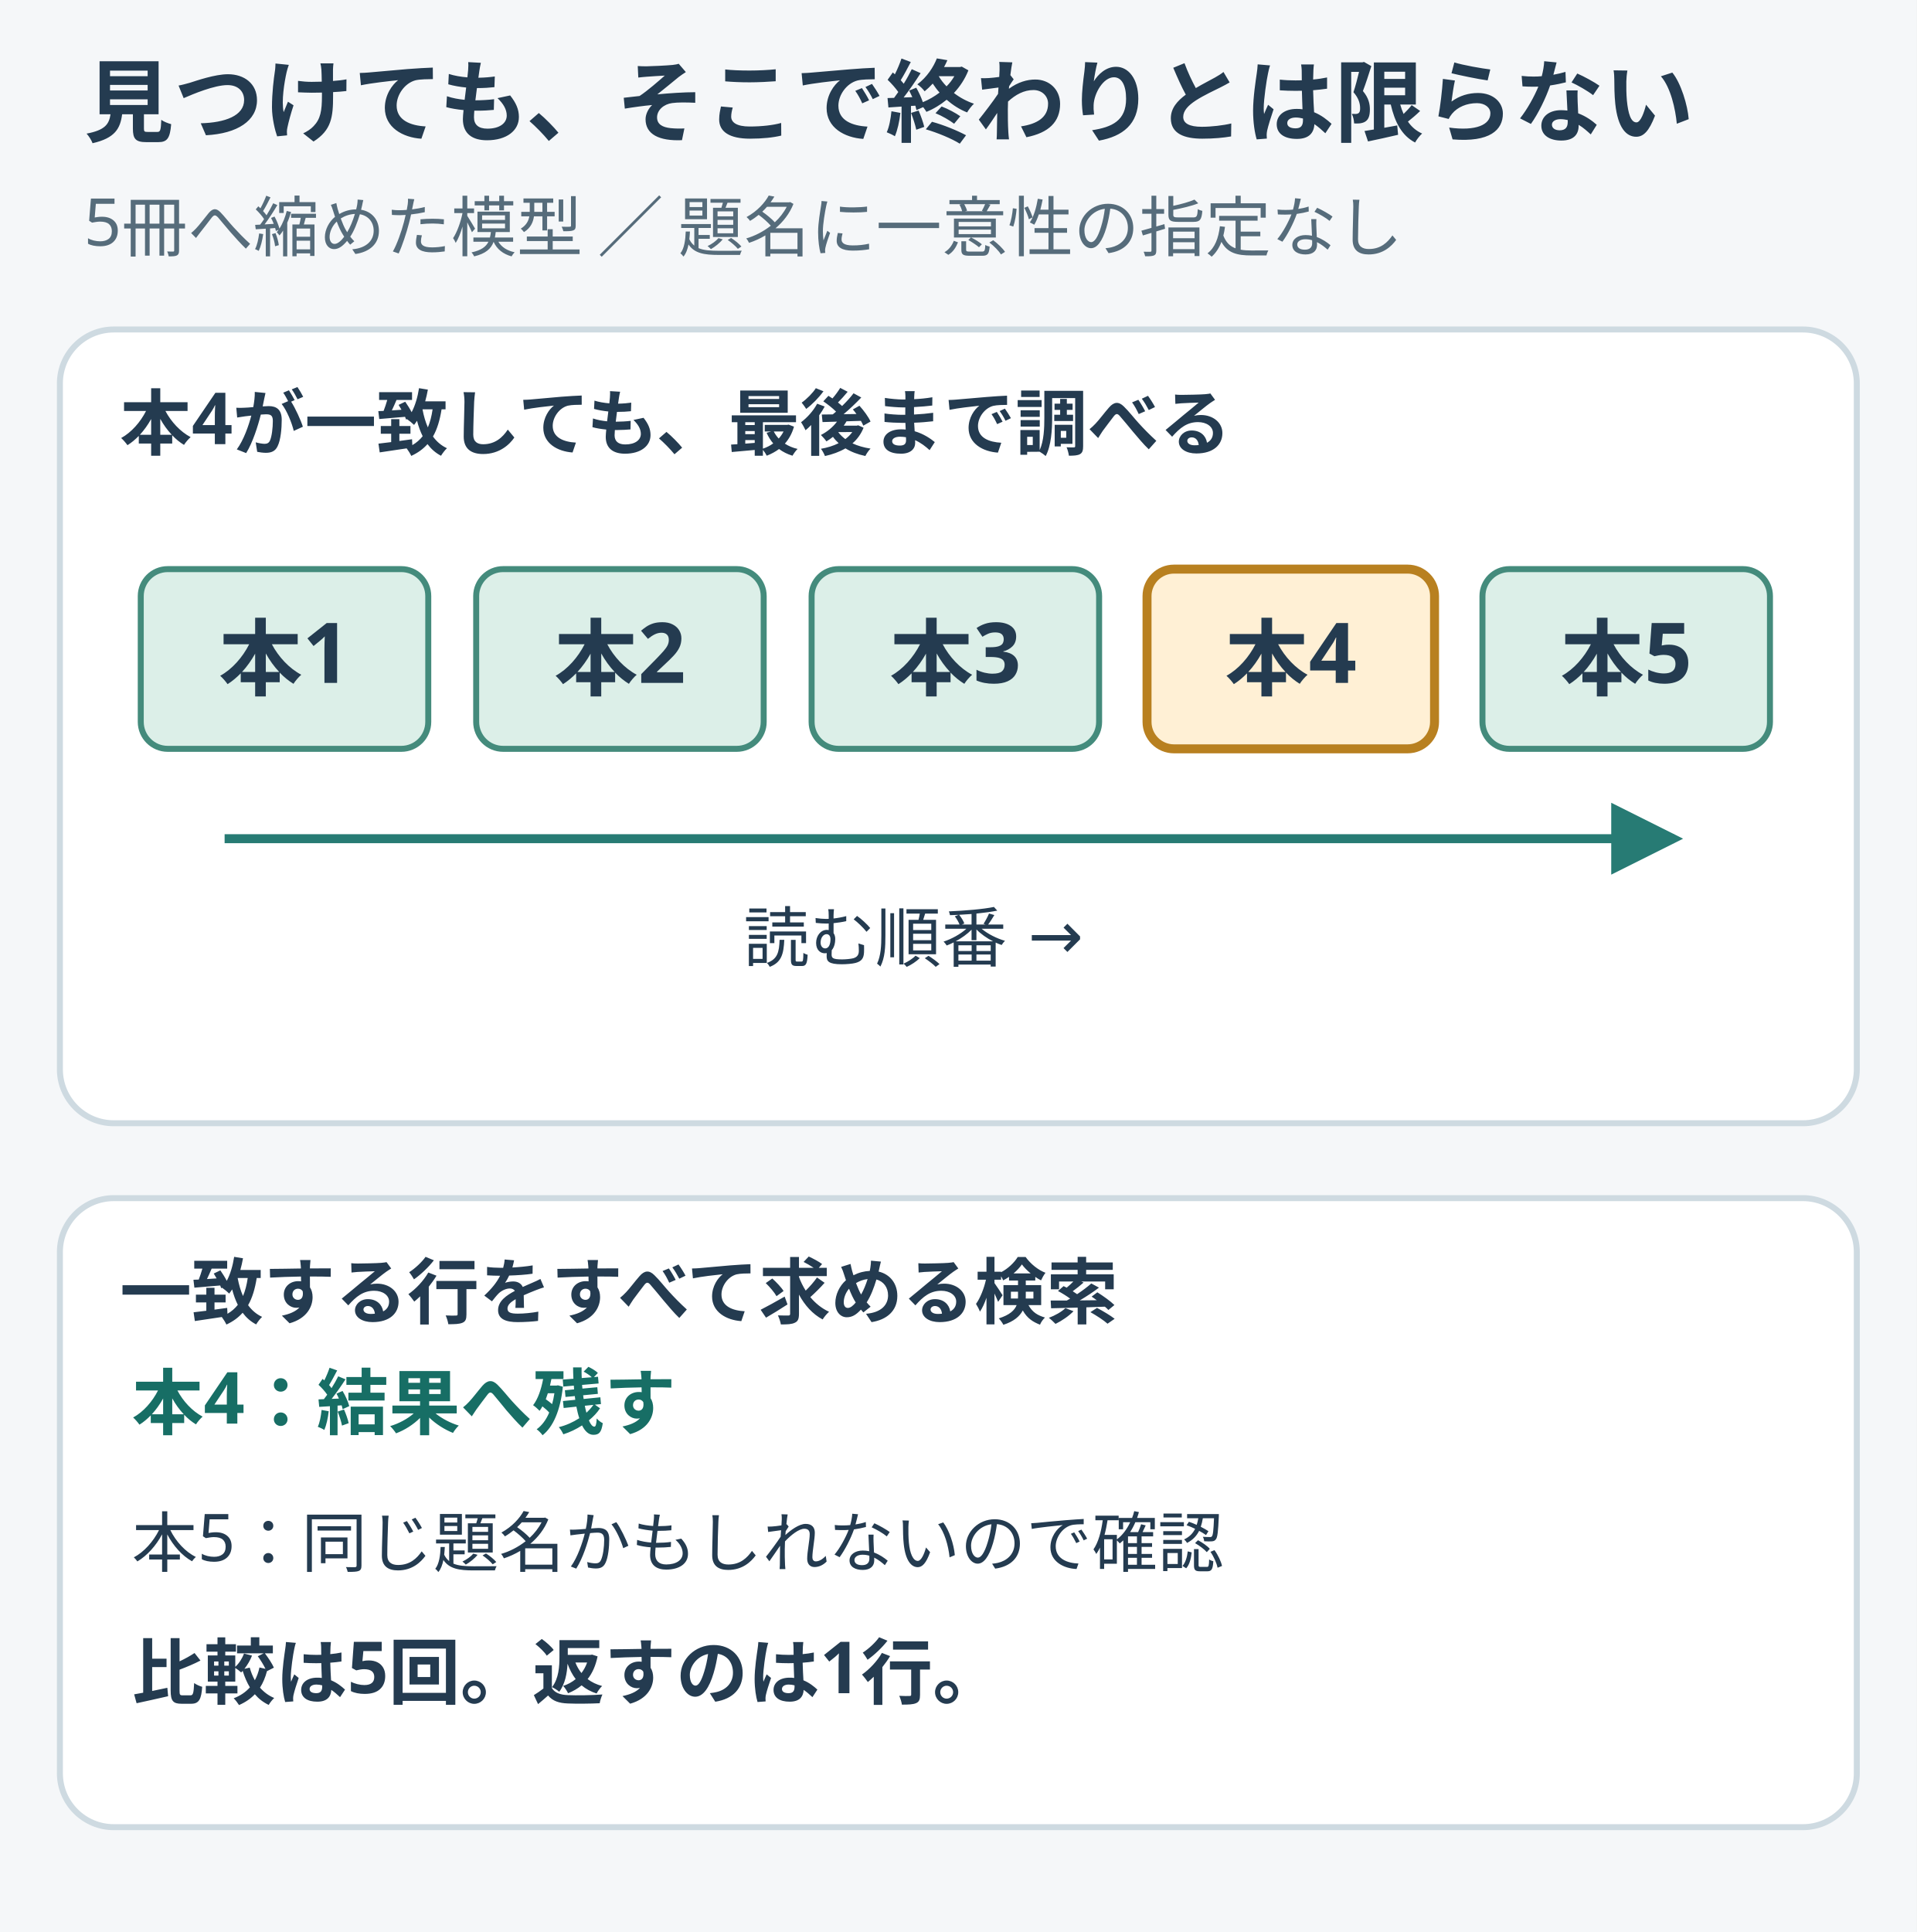
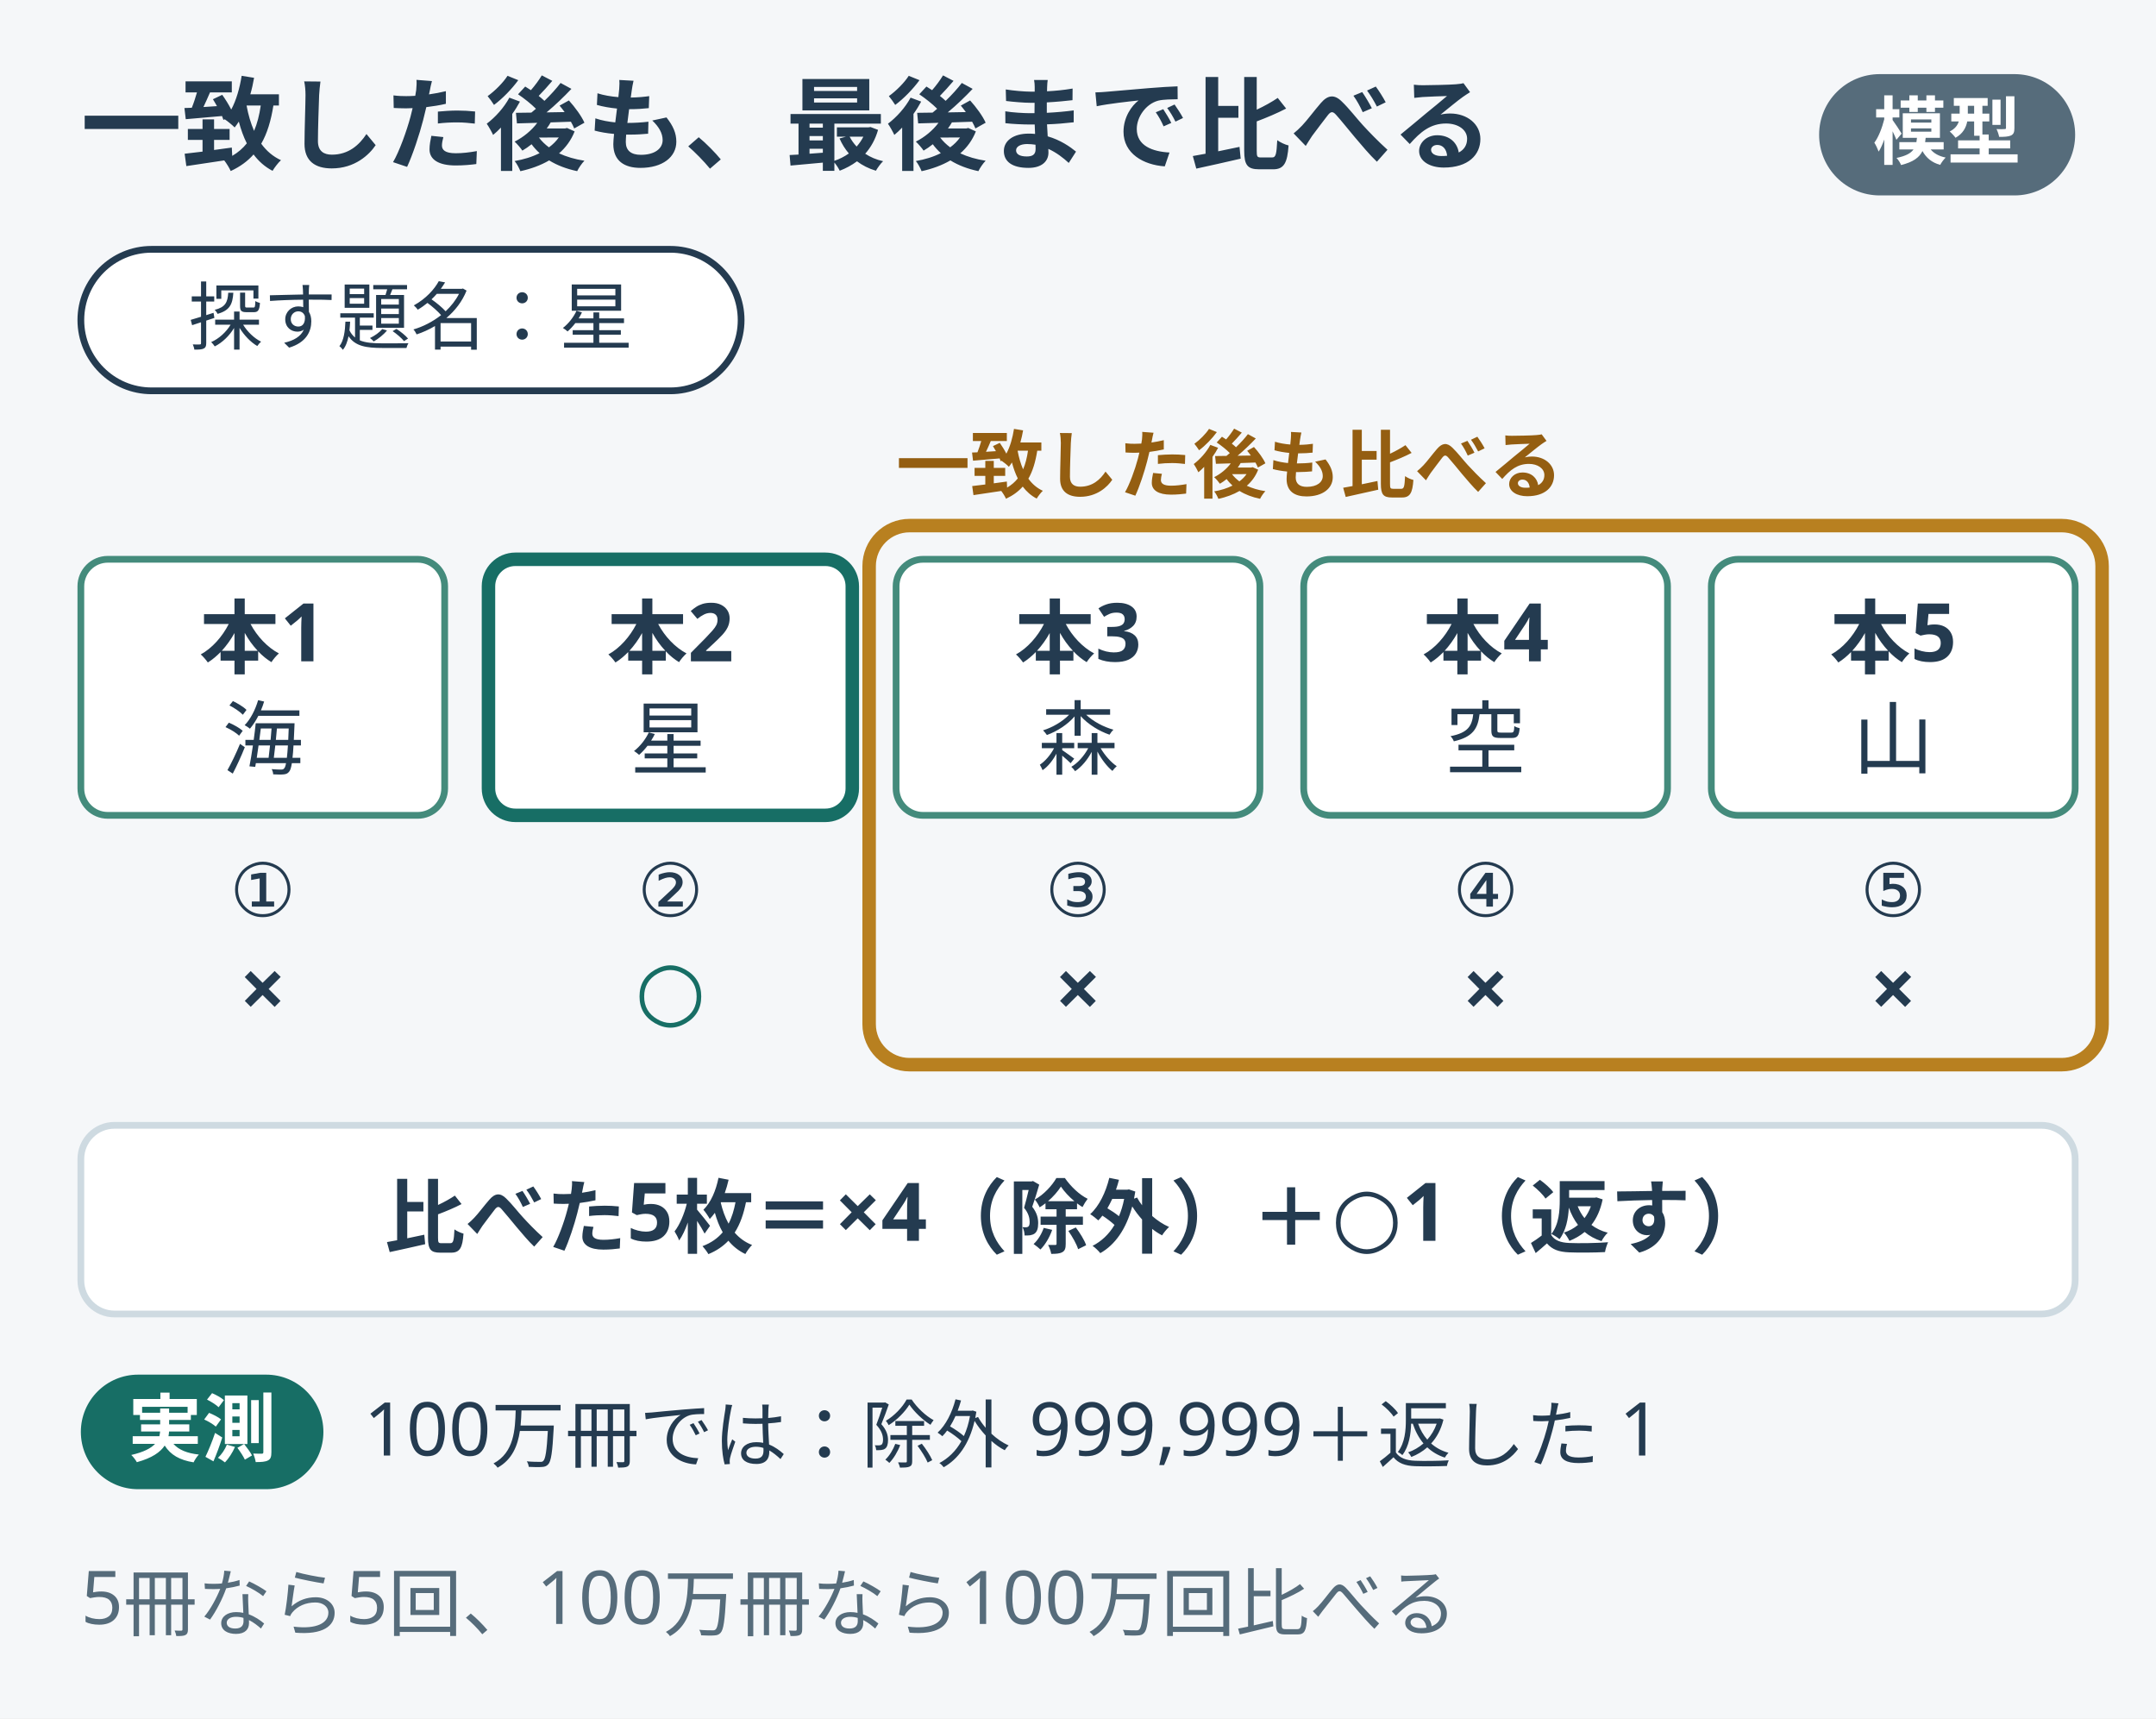
- <svg xmlns="http://www.w3.org/2000/svg" width="640" height="645" viewBox="0 0 640 645" role="img" aria-labelledby="title description">
+ <svg xmlns="http://www.w3.org/2000/svg" width="640" height="510" viewBox="0 0 640 510" role="img" aria-labelledby="title">
  <defs>
-     <marker id="a" markerWidth="8" markerHeight="8" refX="7" refY="4" orient="auto">
-       <path d="M0 0L8 4L0 8" fill="#277b74" />
+     <marker id="flow" markerWidth="10" markerHeight="10" refX="9" refY="5" orient="auto">
+       <path d="M0 0L10 5L0 10z" fill="#277b74" />
+     </marker>
+     <marker id="req" markerWidth="10" markerHeight="10" refX="9" refY="5" orient="auto">
+       <path d="M0 0L10 5L0 10" fill="none" stroke="#945e11" stroke-width="2" />
+     </marker>
+     <marker id="ref" markerWidth="9" markerHeight="9" refX="8" refY="4.5" orient="auto">
+       <path d="M0 0L9 4.5L0 9z" fill="#7d93a3" />
    </marker>
  </defs>
  <style>
- text{font-family:"Hiragino Sans","Noto Sans JP",sans-serif;font-size:24px;fill:#243b50} .title{font-size:30px;font-weight:700} .bold{font-weight:700} .small{font-size:22px} .muted{fill:#566c7b;font-size:22px} .value{font-size:28px;font-weight:700} .teal{fill:#176e65;font-weight:700} .orange{fill:#945e11;font-weight:700}
- .panel{fill:#fff;stroke:#cedae1;stroke-width:2} .box{fill:#ecf2f8;stroke:#a7bdcc;stroke-width:2} .memory{fill:#eaf6f1;stroke:#6d9f94;stroke-width:2} .card{fill:#dcefe8;stroke:#448b7c;stroke-width:2} .hot{fill:#fff0d5;stroke:#b88020;stroke-width:3} .paper{fill:#fff;stroke:#b2c5cc;stroke-width:1.5} .ghost{fill:#f5f7f9;stroke:#b5c2cc;stroke-width:2;stroke-dasharray:6 5} .edge{fill:none;stroke:#92a7b5;stroke-width:2.5} .arrow{fill:none;stroke:#277b74;stroke-width:3;marker-end:url(#a)}
- </style>
-   <rect width="640" height="645" fill="#f5f7f9" />
-   <text x="28" y="45" class="title" text-anchor="start">見つけても、そこで終わりとは限らない</text>
-   <text x="28" y="82" class="muted" text-anchor="start">5冊へ縮めた模型 ／ 題名に一意性の指定なし</text>
-   <g id="diagram">
-     <rect x="20" y="110" width="600" height="265" rx="18" class="panel" />
-     <text x="40" y="150" class="bold" text-anchor="start">本4が一致しても、最後まで調べる</text>
-     <rect x="47" y="190" width="96" height="60" rx="9" class="card" />
-     <text x="95.0" y="230.0" class="value" text-anchor="middle">本1</text>
-     <rect x="159" y="190" width="96" height="60" rx="9" class="card" />
-     <text x="207.0" y="230.0" class="value" text-anchor="middle">本2</text>
-     <rect x="271" y="190" width="96" height="60" rx="9" class="card" />
-     <text x="319.0" y="230.0" class="value" text-anchor="middle">本3</text>
-     <rect x="383" y="190" width="96" height="60" rx="9" class="hot" />
-     <text x="431.0" y="230.0" class="value" text-anchor="middle">本4</text>
-     <rect x="495" y="190" width="96" height="60" rx="9" class="card" />
-     <text x="543.0" y="230.0" class="value" text-anchor="middle">本5</text>
-     <path d="M75 280 L559 280" class="arrow" />
-     <text x="305" y="321" class="small" text-anchor="middle">読む順番 →</text>
-     <rect x="20" y="400" width="600" height="210" rx="18" class="panel" />
-     <text x="40" y="440" class="bold" text-anchor="start">一致する行をすべて求める検索</text>
-     <text x="44" y="477" class="teal" text-anchor="start">本4：結果へ残す</text>
-     <text x="44" y="523" class="small" text-anchor="start">本5：同じ題名かもしれないので確認</text>
-     <text x="44" y="567" class="bold" text-anchor="start">比較は5回。返すのは1行。</text>
+ text{font-family:"Hiragino Sans","Noto Sans JP",sans-serif;font-size:24px;fill:#243b50}
+ .h{font-size:30px;font-weight:700}.b{font-weight:700}.s{font-size:22px}.m{font-size:22px;fill:#566c7b}
+ .mono{font-family:ui-monospace,Menlo,monospace;font-size:22px}.tag{font-size:22px;font-weight:700;fill:#fff}
+ .teal{fill:#176e65}.brown{fill:#945e11}.real{fill:#176e65}.model{fill:#566c7b}
+ .panel{fill:#fff;stroke:#cedae1;stroke-width:2}.node{fill:#ecf2f8;stroke:#56738a;stroke-width:2}
+ .row{fill:#fff;stroke:#448b7c;stroke-width:2}.match{fill:#fff;stroke:#176e65;stroke-width:4}
+ .page{fill:#f7fbf9;stroke:#6d9f94;stroke-width:2}.ipage{fill:#f4f6f8;stroke:#6b7f8e;stroke-width:2}
+ .band{fill:#d5dde3;stroke:#92a7b5;stroke-width:2}.skip{fill:none;stroke:#b5c2cc;stroke-width:2;stroke-dasharray:6 5}
+ .hot{fill:#fff0d5;stroke:#b88020;stroke-width:4}.ghost{fill:#f5f7f9;stroke:#b5c2cc;stroke-width:2;stroke-dasharray:6 5}
+ .flow{fill:none;stroke:#277b74;stroke-width:3;marker-end:url(#flow)}.req{fill:none;stroke:#945e11;stroke-width:3;stroke-dasharray:8 6;marker-end:url(#req)}
+ .ref{fill:none;stroke:#7d93a3;stroke-width:2;marker-end:url(#ref)}.step{fill:#fff;stroke:#243b50;stroke-width:2.5}
+ .spine{fill:#e9f3f4;stroke:#243b50;stroke-width:1.5}
+   </style>
+   <rect width="640" height="510" fill="#f5f7f9" />
+   <text x="24" y="48" class="h">一致した後も、最後まで比べる</text>
+   <rect x="540" y="22" width="76" height="36" rx="18" class="model" />
+   <text x="578" y="47" text-anchor="middle" class="tag">模型</text>
+   <rect x="24" y="74" width="196" height="42" rx="21" fill="#fff" stroke="#243b50" stroke-width="2" />
+   <text x="122" y="102" text-anchor="middle" class="s">探す題名：星</text>
+   <text x="266" y="146" class="s b brown">一致した後も比べる</text>
+   <rect x="258" y="156" width="366" height="160" rx="12" fill="none" stroke="#b88020" stroke-width="4" />
+   <g id="cards">
+     <rect x="24" y="166" width="108" height="76" rx="8" class="row" />
+     <text x="78" y="198" text-anchor="middle" class="b">本1</text>
+     <text x="78" y="228" text-anchor="middle">海</text>
+     <rect x="145" y="166" width="108" height="76" rx="8" class="match" />
+     <text x="199" y="198" text-anchor="middle" class="b">本2</text>
+     <text x="199" y="228" text-anchor="middle">星</text>
+     <rect x="266" y="166" width="108" height="76" rx="8" class="row" />
+     <text x="320" y="198" text-anchor="middle" class="b">本3</text>
+     <text x="320" y="228" text-anchor="middle">森</text>
+     <rect x="387" y="166" width="108" height="76" rx="8" class="row" />
+     <text x="441" y="198" text-anchor="middle" class="b">本4</text>
+     <text x="441" y="228" text-anchor="middle">空</text>
+     <rect x="508" y="166" width="108" height="76" rx="8" class="row" />
+     <text x="562" y="198" text-anchor="middle" class="b">本5</text>
+     <text x="562" y="228" text-anchor="middle">山</text>
  </g>
+   <g id="marks">
+     <text x="78" y="272" text-anchor="middle" class="s">①</text>
+     <text x="199" y="272" text-anchor="middle" class="s">②</text>
+     <text x="320" y="272" text-anchor="middle" class="s">③</text>
+     <text x="441" y="272" text-anchor="middle" class="s">④</text>
+     <text x="562" y="272" text-anchor="middle" class="s">⑤</text>
+     <text x="78" y="302" text-anchor="middle" class="b">×</text>
+     <text x="199" y="302" text-anchor="middle" class="b teal">○</text>
+     <text x="320" y="302" text-anchor="middle" class="b">×</text>
+     <text x="441" y="302" text-anchor="middle" class="b">×</text>
+     <text x="562" y="302" text-anchor="middle" class="b">×</text>
+   </g>
+   <rect x="24" y="334" width="592" height="56" rx="10" class="panel" />
+   <text x="320" y="370" text-anchor="middle" class="b">比べた5枚＝×4（除外）＋○1（返す）</text>
+   <rect x="24" y="408" width="72" height="34" rx="17" class="real" />
+   <text x="60" y="432" text-anchor="middle" class="tag">実測</text>
+   <text x="108" y="432" class="s">100万冊では：除外 999,999＋返した 1</text>
+   <text x="24" y="482" class="m">5冊なら5回、100万冊なら100万回比べる</text>
</svg>
